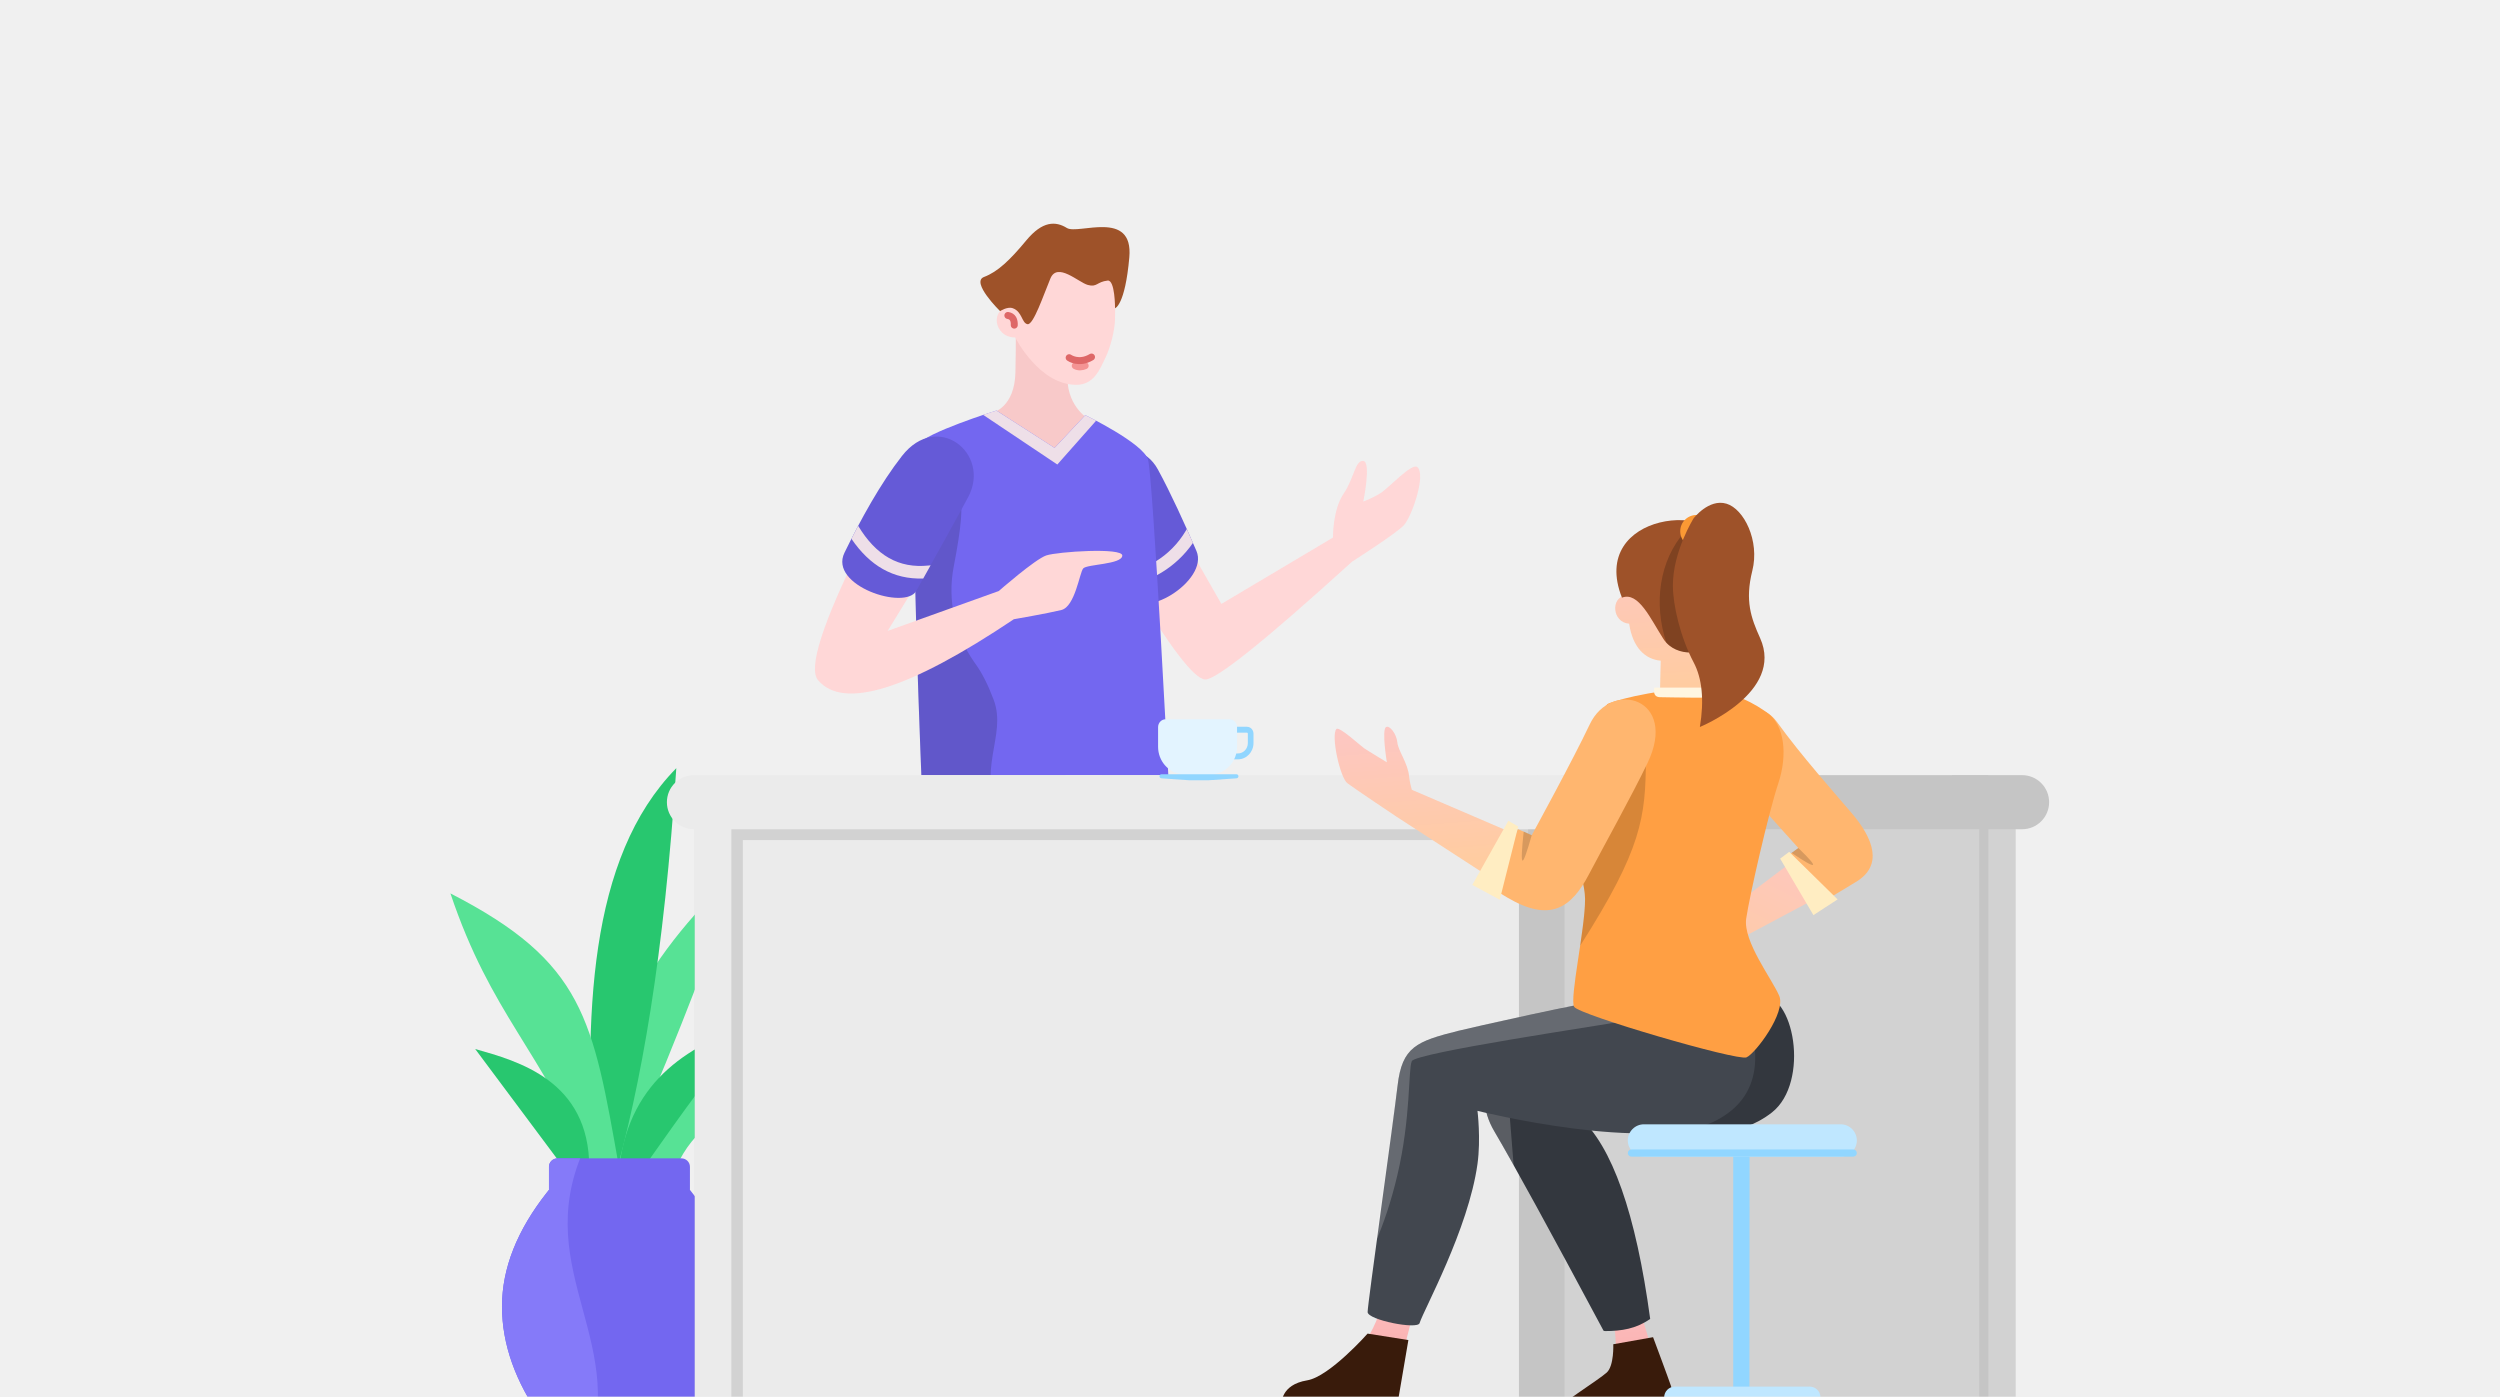
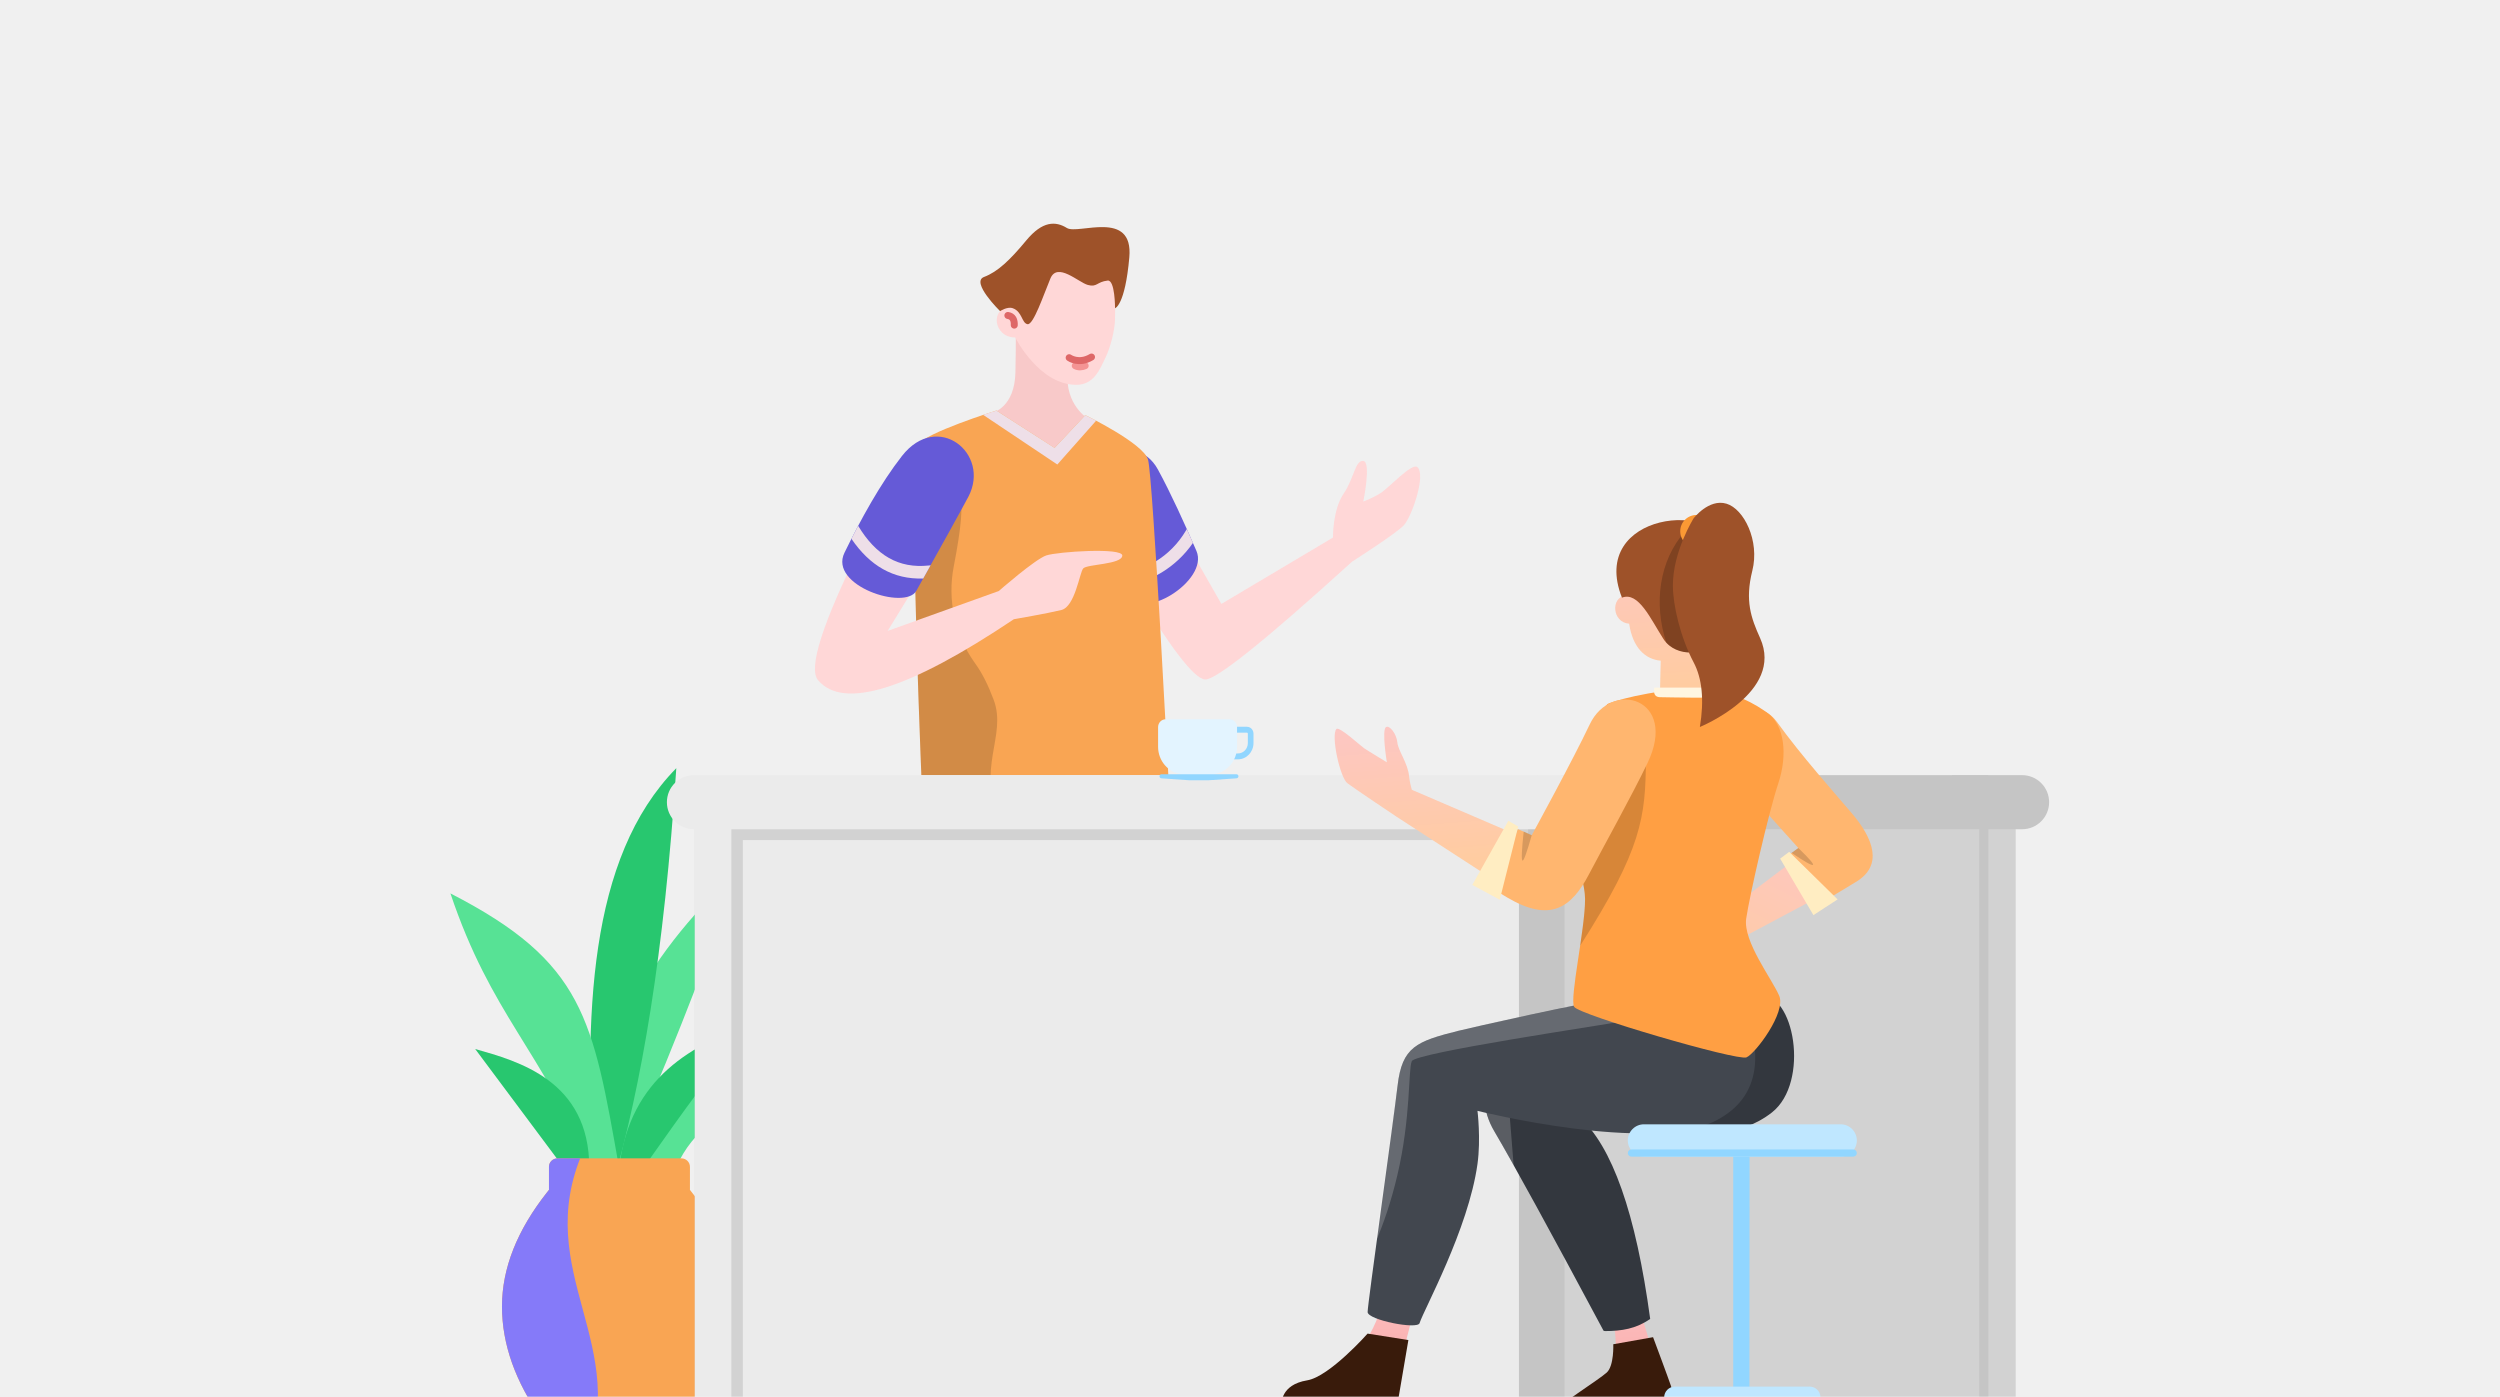
<svg xmlns="http://www.w3.org/2000/svg" xmlns:xlink="http://www.w3.org/1999/xlink" width="358px" height="200px" viewBox="0 0 358 200" version="1.1">
  <defs>
    <path d="M6,0 L352,0 C355.314,-6.08718376e-16 358,2.686 358,6 L358,200 L358,200 L0,200 L0,6 C-4.05812251e-16,2.686 2.686,6.08718376e-16 6,0 Z" id="path-1" />
    <path d="M7.952,0.064 L25.69,0.064 C26.366,0.064 26.914,0.603 26.914,1.268 L26.914,4.578 C31.399,10.144 33.642,15.71 33.642,21.277 C33.642,26.672 31.727,32.066 27.896,37.461 C27.668,37.784 27.293,37.976 26.894,37.976 L6.749,37.976 C6.349,37.976 5.975,37.784 5.746,37.461 C1.915,32.066 0,26.672 0,21.277 C0,15.815 2.159,10.354 6.477,4.893 L6.728,4.578 L6.728,1.268 C6.728,0.603 7.276,0.064 7.952,0.064 Z" id="path-3" />
    <linearGradient x1="37.551%" y1="102.348%" x2="37.551%" y2="13.407%" id="linearGradient-5">
      <stop stop-color="#752E73" offset="0%" />
      <stop stop-color="#222735" offset="100%" />
    </linearGradient>
    <linearGradient x1="49.141%" y1="69.518%" x2="51.897%" y2="4.78%" id="linearGradient-6">
      <stop stop-color="#752E73" offset="0%" />
      <stop stop-color="#222735" offset="100%" />
    </linearGradient>
    <linearGradient x1="46.146%" y1="-28.186%" x2="50%" y2="91.05%" id="linearGradient-7">
      <stop stop-color="#FDC6C6" offset="0%" />
      <stop stop-color="#FFCCA1" offset="100%" />
    </linearGradient>
    <linearGradient x1="46.571%" y1="-28.186%" x2="50%" y2="91.05%" id="linearGradient-8">
      <stop stop-color="#FDC6C6" offset="0%" />
      <stop stop-color="#FAB2B2" offset="100%" />
    </linearGradient>
    <linearGradient x1="45.662%" y1="-28.186%" x2="50%" y2="91.05%" id="linearGradient-9">
      <stop stop-color="#FDC6C6" offset="0%" />
      <stop stop-color="#FAB2B2" offset="100%" />
    </linearGradient>
    <linearGradient x1="44.189%" y1="-28.186%" x2="50%" y2="91.05%" id="linearGradient-10">
      <stop stop-color="#FDC6C6" offset="0%" />
      <stop stop-color="#FFCCA1" offset="100%" />
    </linearGradient>
    <linearGradient x1="42.314%" y1="-8.513%" x2="50%" y2="80.721%" id="linearGradient-11">
      <stop stop-color="#FDC6C6" offset="0%" />
      <stop stop-color="#FFCCA1" offset="100%" />
    </linearGradient>
  </defs>
  <g id="📝-Pages-New" stroke="none" stroke-width="1" fill="none" fill-rule="evenodd">
    <g id="Knowledge-Base" transform="translate(-670, -445)">
      <g id="Illustration" transform="translate(670, 445)">
        <mask id="mask-2" fill="white">
          <use xlink:href="#path-1" />
        </mask>
        <g id="Mask" />
        <g id="Coffe-Break" mask="url(#mask-2)">
          <g transform="translate(64, 32)">
            <g id="Group-79" transform="translate(0.5, 78)">
              <g id="Group-86">
                <path d="M23.979,58.234 C30.346,43.991 36.13,29.363 41.424,14.412 C29.228,25.78 19.744,39.63 21.095,58.234 L23.979,58.234 Z" id="Path-113" fill="#57E295" />
                <path d="M20.586,59.721 C19.079,35.435 19.718,12.88 32.347,0 C30.605,26.665 27.346,45.45 23.219,59.721 L20.586,59.721 Z" id="Rectangle" fill="#28C76F" />
                <path d="M20.007,57.192 C12.951,40.221 5.861,35.356 2.45563569e-14,17.935 C19.181,27.771 20.383,35.893 24.148,57.192 L20.007,57.192 Z" id="Path-112" fill="#57E295" />
                <path d="M16.209,57.192 L3.551,40.221 C9.665,41.944 19.883,44.735 19.883,57.192 L16.209,57.192 Z" id="Path-114" fill="#28C76F" />
                <path d="M28.048,57.192 L32.271,57.192 C34.954,51.651 38.735,47.837 47.884,52.461 C41.887,43.427 29.583,40.694 28.048,57.192 Z" id="Path-116" fill="#57E295" />
                <path d="M24.164,57.192 L27.675,57.192 C34.12,48.078 36.891,44.106 43.56,36.323 C34.774,39.62 25.756,44.106 24.164,57.192 Z" id="Path-117" fill="#28C76F" />
              </g>
              <g id="Group-85" transform="translate(7.384615, 55.8125)">
                <mask id="mask-4" fill="white">
                  <use xlink:href="#path-3" />
                </mask>
-                 <use id="Rectangle" fill="#7367F0" xlink:href="#path-3" />
+                 <use id="Rectangle" fill="#f9a553" xlink:href="#path-3" />
                <path d="M-4.282,-0.978 L11.622,-0.978 C4.008,16.458 19.027,26.784 11.622,44.155 L-4.282,44.155 L-4.282,-0.978 Z" id="Rectangle" fill="#857AF9" mask="url(#mask-4)" />
              </g>
            </g>
            <g id="Men4.4" transform="translate(52.5, 0)">
              <g id="LArm" transform="translate(39.53239, 32.45842)">
                <path d="M34.851,12.517 C34.851,12.517 34.789,8.585 36.36,6.26 C37.931,3.936 37.993,1.467 39.182,1.548 C40.371,1.628 39.193,7.367 39.193,7.367 C39.193,7.367 40.702,6.797 41.785,6.075 C42.869,5.353 46.155,1.794 46.923,2.424 C48.225,3.499 46.128,9.561 44.985,10.773 C43.84,11.985 37.58,15.972 37.58,15.972 C25.106,27.306 18.09,32.93 16.529,32.844 C14.969,32.757 11.469,28.182 6.03,19.117 L14.5,14.377 L18.87,22.02 L34.851,12.517 Z" id="Path" fill="#FFD7D7" />
                <path d="M0.935,10.367 C2.142,13.139 3.819,17 5.459,20.65 C7.31,24.768 17.13,18.686 15.299,14.44 C13.653,10.622 11.607,6.113 9.772,2.758 C6.415,-3.373 -2.972,1.401 0.935,10.367 Z" id="Path" fill="#655AD7" />
                <path d="M13.919,11.298 C14.22,11.969 14.514,12.635 14.799,13.286 C12.351,16.831 8.664,18.914 4.941,19.493 L4.179,17.779 L4.179,17.779 C7.749,17.375 11.548,15.338 13.795,11.513 L13.919,11.298 Z" id="Path" fill="#EEDFE8" />
              </g>
              <g id="Head" transform="translate(23.19555, 0)">
                <path d="M2.51,27.061 C2.51,27.061 5.606,26.341 5.713,21.317 C5.821,16.293 5.745,14.579 5.745,14.579 L13.084,14.457 C13.084,14.457 13.158,20.056 13.159,22.081 C13.162,26.49 16.468,28.196 16.468,28.196 C16.468,28.196 16.193,32.501 10.015,32.845 C5.191,33.115 2.51,27.061 2.51,27.061 Z" id="Path" fill="#F8C9C9" />
                <g id="Head1" transform="translate(0.3051, 0)">
                  <path d="M4.766,12.039 C1.725,11.923 2.221,16.333 5.381,16.327 C5.381,16.327 8.776,23.09 14.107,23.107 C16.675,23.116 17.514,20.85 18.284,19.26 C19.054,17.669 19.619,15.29 19.666,13.833 C19.716,12.28 19.722,7.177 19.722,7.177 L11.847,3.567 L4.648,7.171 L4.766,12.039 Z" id="Path" fill="#FFD7D7" />
                  <path d="M13.974,20.446 C14.454,20.645 14.987,20.527 15.385,20.297" id="Path" stroke="#F49494" stroke-linecap="round" transform="translate(14.67981, 20.42227) rotate(6) translate(-14.67981, -20.42227) " />
                  <path d="M0.912,7.661 C2.867,6.926 4.621,5.252 6.956,2.433 C9.29,-0.385 11.171,-0.348 12.78,0.649 C14.389,1.646 22.331,-2.081 21.718,4.851 C21.104,11.789 19.672,12.135 19.672,12.135 C19.672,12.135 19.686,8.054 18.616,8.177 C17.039,8.358 17.109,9.172 15.774,8.804 C14.439,8.436 11.416,5.487 10.42,7.871 C9.425,10.254 7.984,14.567 7.142,14.423 C6.3,14.274 6.394,12.615 5.024,12.135 C4.25,11.864 3.212,12.553 3.212,12.553 C3.212,12.553 -1.044,8.392 0.912,7.661 Z" id="Path" fill="#9E5229" />
                  <path d="M13.166,18.804 C13.166,18.804 14.24,20.132 16.281,19.541" id="Path" stroke="#DE6767" stroke-linecap="round" transform="translate(14.72367, 19.24829) rotate(-15) translate(-14.72367, -19.24829) " />
                  <path d="M5.072,14.632 C5.262,13.95 5.176,13.354 4.492,13.08" id="Path-8" stroke="#DE6767" stroke-linecap="round" transform="translate(4.82592, 13.85597) rotate(-13) translate(-4.82592, -13.85597) " />
                </g>
              </g>
              <g id="LLeg" transform="translate(27.37547, 68.80551)">
                <path d="M0,0 C0,0 5.19,56.278 5.351,60.191 C5.513,64.103 3.685,70.854 3.72,78.172 C3.756,85.49 3.745,102.601 4.388,109.221 C4.803,113.501 15.14,113.033 15.837,109.46 C16.972,103.636 20.649,64.913 20.7,57.924 C20.752,50.935 21.193,0.673 21.193,0.673 L0,0 Z" id="Path" fill="url(#linearGradient-5)" />
                <path d="M8.253,61.942 L8.265,62.082 C8.438,64.467 6.933,72.317 3.751,85.63 L3.72,78.172 L3.72,78.172 C3.685,70.985 5.448,64.344 5.358,60.403 L5.351,60.191 C5.297,58.872 4.672,51.607 3.866,42.552 L4.242,43.878 C6.449,51.733 7.786,57.755 8.253,61.942 Z" id="Path" fill-opacity="0.192" fill="#FFFFFF" />
                <ellipse id="Oval" fill-opacity="0.192" fill="#FFFFFF" transform="translate(17.34076, 60.86724) rotate(3) translate(-17.34076, -60.86724) " cx="17.341" cy="60.867" rx="2.549" ry="4.328" />
              </g>
              <g id="RLeg" transform="translate(7.802445, 68.52333)">
                <path d="M10.037,0.739 C10.037,0.739 6.427,39.354 6.476,46.749 C6.525,54.144 7.587,57.391 6.075,62.696 C4.564,68.001 3.182,103.97 3.274,108.797 C3.365,113.548 14.102,113.271 14.453,110.012 C15.125,103.778 21.595,66.25 22.372,59.968 C23.148,53.686 32.747,0.206 32.747,0.206 L10.037,0.739 Z" id="Path" fill="url(#linearGradient-6)" />
                <path d="M13.057,26.948 L12.375,29.399 C10.378,36.632 8.535,44.281 9.018,55.208 L9.041,55.707 C9.16,58.074 7.644,71.811 4.492,96.918 L4.192,98.682 C3.883,100.482 3.608,102.018 3.367,103.289 L3.435,101.066 C3.837,88.792 4.918,66.758 6.075,62.696 C7.587,57.391 6.525,54.144 6.476,46.749 C6.441,41.573 8.2,21.098 9.259,9.28 L10.037,0.739 L14.756,0.629 L14.768,1.944 C14.851,14.085 14.281,22.42 13.057,26.948 L13.057,26.948 Z" id="Path" fill-opacity="0.192" fill="#FFFFFF" />
                <ellipse id="Oval" fill-opacity="0.192" fill="#FFFFFF" transform="translate(18.20958, 60.51244) rotate(5) translate(-18.20958, -60.51244) " cx="18.21" cy="60.512" rx="2.913" ry="4.689" />
              </g>
              <g id="Body" transform="translate(14.0444, 26.79107)">
-                 <path d="M24.867,0.656 C24.867,0.656 33.142,4.662 33.85,7.012 C34.559,9.361 36.932,55.454 36.932,55.454 C25.256,60.793 13.47,61.259 1.561,56.369 C1.561,56.369 -0.547,7.123 0.819,4.948 C1.923,3.186 12.145,0 12.145,0 L20.468,5.345 L24.867,0.656 Z" id="Path" fill="#7367F0" />
+                 <path d="M24.867,0.656 C24.867,0.656 33.142,4.662 33.85,7.012 C34.559,9.361 36.932,55.454 36.932,55.454 C25.256,60.793 13.47,61.259 1.561,56.369 C1.561,56.369 -0.547,7.123 0.819,4.948 C1.923,3.186 12.145,0 12.145,0 L20.468,5.345 L24.867,0.656 Z" id="Path" fill="#f9a553" />
                <path d="M6.863,12.489 C7.399,13.435 7.123,16.711 6.033,22.319 C5.105,27.097 6.166,32.039 8.968,36.026 L9.125,36.246 C10.073,37.553 10.946,39.272 11.745,41.406 C13.723,46.685 9.103,51.078 12.743,59.405 C9.028,58.912 5.3,57.904 1.561,56.369 L1.338,50.873 C0.944,40.74 0.181,19.275 0.396,9.682 L0.88,9.772 C4.205,10.414 6.199,11.319 6.863,12.489 Z" id="Path" fill-opacity="0.16" fill="#000000" />
                <path d="M12.145,0 L20.468,5.345 L24.867,0.656 L25.496,0.97 C25.747,1.098 26.063,1.261 26.423,1.451 L20.865,7.728 L10.237,0.613 L11.034,0.35 C11.713,0.129 12.145,0 12.145,0 Z" id="Path" fill="#EEDFE8" />
              </g>
              <g id="RArm" transform="translate(0, 30.39757)">
                <path d="M26.528,22.236 C26.528,22.236 31.739,17.668 33.335,17.138 C34.93,16.608 44.273,15.971 44.214,17.169 C44.147,18.452 39.129,18.379 38.609,19.01 C38.089,19.641 37.45,24.472 35.485,24.956 C33.523,25.441 28.683,26.276 28.683,26.276 C13.598,36.383 4.25,39.291 0.641,34.997 C-0.799,33.285 1.296,26.772 6.924,15.456 L18.268,15.456 L10.613,27.949 L26.528,22.236 Z" id="Path" fill="#FFD7D7" />
                <path d="M12.665,2.894 C9.631,6.768 6.759,11.971 4.426,16.76 C2.138,21.458 13.117,25.054 14.716,22.211 C17.367,17.495 21.535,9.961 22.184,8.71 C25.391,2.53 17.751,-3.601 12.665,2.894 Z" id="Path" fill="#655AD7" />
                <path d="M16.517,18.58 L16.764,18.551 L15.706,20.445 L15.706,20.445 C11.435,20.594 8.059,18.627 5.423,14.755 C5.737,14.138 6.058,13.518 6.387,12.898 C8.945,17.131 12.188,19.045 16.517,18.58 L16.517,18.58 Z" id="Path" fill="#EEDFE8" />
              </g>
            </g>
            <g id="Group-26" transform="translate(31, 79)">
              <g id="Group-25" transform="translate(4.5, 0)">
                <polygon id="Rectangle" fill="#91D6FF" points="53.09 2.583 61.811 2.583 61.811 78.571 53.09 78.571" />
                <polygon id="Rectangle" fill="#E3F4FF" points="53.09 -2.427296e-13 58.323 -2.427296e-13 58.323 78.571 53.09 78.571" />
                <polygon id="Rectangle" fill="#D2D2D2" points="2.39646776e-14 2.583 43.171 2.583 43.171 17.176 8.721 17.176 8.721 102.656 0 102.656" />
                <polygon id="Rectangle" fill="#EBEBEB" points="9.80718986e-14 2.583 5.233 2.583 5.233 102.656 8.81955466e-14 102.656" />
              </g>
              <g id="Group-25" transform="translate(0.5, 0)">
                <polygon id="Rectangle" fill="#D2D2D2" points="184.451 2.583 193.148 2.583 193.148 102.656 184.451 102.656" />
                <polygon id="Rectangle" fill="#C5C5C5" points="184.02 -2.427296e-13 189.238 -2.427296e-13 189.238 102.656 184.02 102.656" />
                <polygon id="Rectangle" fill="#D2D2D2" points="123.317 2.583 187.933 2.583 187.933 102.318 132.014 102.656 123.317 102.656" />
                <polygon id="Rectangle" fill="#EBEBEB" points="10.871 -1.91433929e-13 124.622 -2.75266377e-13 124.622 102.783 10.871 102.783" />
                <polygon id="Rectangle" fill="#C5C5C5" points="122.013 2.583 127.231 2.583 127.231 102.783 122.013 102.783" />
                <polygon id="Rectangle" fill="#C5C5C5" points="123.317 2.583 128.535 2.583 128.535 102.656 123.317 102.656" />
                <path d="M128.951,0 L194.06,0 C196.2,6.21655142e-15 197.934,1.734 197.934,3.874 C197.934,6.014 196.2,7.748 194.06,7.748 L128.951,7.748 C126.812,7.748 125.077,6.014 125.077,3.874 C125.077,1.734 126.812,3.93032193e-16 128.951,0 Z" id="Rectangle" fill="#C5C5C5" />
                <polygon id="Rectangle" fill="#D2D2D2" points="9.566 1.55 123.317 1.55 123.317 9.298 9.566 9.298" />
                <path d="M3.874,0 L129.009,0 C131.149,1.32702242e-14 132.883,1.734 132.883,3.874 C132.883,6.014 131.149,7.748 129.009,7.748 L3.874,7.748 C1.734,7.748 2.62021462e-16,6.014 0,3.874 C-2.62021462e-16,1.734 1.734,-5.10570166e-17 3.874,0 Z" id="Rectangle" fill="#EBEBEB" />
              </g>
            </g>
            <g id="Cup" transform="translate(108.5, 75.5) scale(-1, 1) translate(-108.5, -75.5) translate(101.5, 71)">
              <path d="M3.637,1.073 L0.942,1.073 C0.422,1.073 0,1.514 0,2.057 L0,3.406 C0,4.694 1,5.739 2.233,5.739 L3.637,5.739 C3.86,5.739 4.041,5.55 4.041,5.317 C4.041,5.084 3.86,4.895 3.637,4.895 L2.233,4.895 C1.446,4.895 0.808,4.228 0.808,3.406 L0.808,2.057 C0.808,1.98 0.868,1.917 0.942,1.917 L3.637,1.917 C3.86,1.917 4.041,1.728 4.041,1.495 C4.041,1.262 3.86,1.073 3.637,1.073 Z" id="Path" fill="#91D6FF" />
              <path d="M12.585,0 C13.18,0 13.662,0.504 13.662,1.125 L13.662,3.938 C13.662,5.962 12.199,7.63 10.317,7.85 L10.316,8.438 L5.602,8.438 L5.602,7.838 C3.767,7.572 2.354,5.927 2.354,3.938 L2.354,1.125 C2.354,0.504 2.837,0 3.431,0 L12.585,0 Z" id="Path" fill="#E3F4FF" />
              <path d="M2.435,7.875 L13.18,7.875 C13.336,7.875 13.462,8.001 13.462,8.156 C13.462,8.315 13.339,8.446 13.181,8.457 L9.237,8.731 L9.237,8.731 L6.41,8.731 L2.434,8.457 C2.276,8.446 2.154,8.315 2.154,8.156 C2.154,8.001 2.28,7.875 2.435,7.875 Z" id="Rectangle" fill="#91D6FF" />
            </g>
            <g id="Wom3.8" transform="translate(118.5, 40)">
              <g id="RArm" transform="translate(54.04724, 29.00508)">
                <path d="M10.009,31.176 C10.009,31.176 4.468,36.149 4.85,36.691 C5.233,37.237 8.08,35.784 8.08,35.784 C8.08,35.784 4.75,41.974 5.521,42.398 C6.292,42.823 10.067,41.699 11.176,40.402 C12.286,39.105 13.805,33.282 13.805,33.282 L20.99,22.247 L15.134,19.669 L10.009,31.176 Z" id="Path" fill="url(#linearGradient-7)" transform="translate(12.91097, 31.07939) rotate(28.86647) translate(-12.91097, -31.07939) " />
                <path d="M10.257,8.268 C12.687,11.267 20.972,20.429 20.972,20.429 C20.972,20.429 20.427,20.835 19.336,21.647 L24.655,28.051 C26.919,26.674 28.428,25.761 29.181,25.314 C33.214,22.917 31.671,19.048 28.687,15.518 C26.396,12.806 21.414,7.25 17.908,2.373 C14.421,-2.48 5.542,2.448 10.257,8.268 Z" id="Path" fill="#FFB66F" />
                <path d="M20.972,20.429 C22.527,21.927 23.223,22.735 23.062,22.851 C22.9,22.967 21.882,22.39 20.009,21.12 L20.972,20.429 Z" id="Path-15" fill-opacity="0.16" fill="#000000" />
                <polygon id="Path-76" fill="#FFEDC2" points="19.666 20.977 26.598 27.789 23.132 30.041 18.37 21.949" />
              </g>
              <g id="LLeg" transform="translate(52.23785, 101.9409) scale(-1, 1) translate(-52.23785, -101.9409) translate(29.73785, 70.4409)">
                <path d="M24.653,41.222 L28.375,53.311 L22.119,53.594 C22.119,53.594 23.001,49.459 21.742,45.583 C20.732,42.471 19.908,40.918 19.908,40.918 L24.653,41.222 Z" id="Path" fill="url(#linearGradient-8)" transform="translate(24.14153, 47.25597) scale(-1, 1) translate(-24.14153, -47.25597) " />
                <path d="M26.571,50.085 C26.571,50.085 26.226,53.146 27.221,54.191 C28.217,55.235 33.607,59.211 34.029,59.966 C34.451,60.72 33.696,61.553 33.696,61.553 C33.696,61.553 27.874,62.061 25.255,60.466 C23.365,59.314 22.022,58.387 22.022,58.387 L21.311,59.905 L18.198,59.229 C18.198,59.229 17.402,56.687 17.905,55.485 C18.407,54.282 20.958,48.681 20.958,48.681 C20.958,48.681 22.829,49.149 26.571,50.085 Z" id="Path" fill="#391B0B" transform="translate(25.94766, 55.1555) rotate(-4) translate(-25.94766, -55.1555) " />
                <path d="M5.425,0.016 C10.131,0.479 33.311,6.045 38.084,7.034 C42.856,8.022 46.891,13.371 43.252,19.564 C40.527,24.198 35.312,33.717 27.609,48.121 C27.537,48.138 27.468,48.169 27.395,48.169 C25.045,48.169 22.949,47.845 20.932,46.427 C22.976,31.324 26.377,21.668 31.136,17.459 C31.136,17.459 12.703,24.142 3.484,16.851 C-1.954,12.55 0.239,-0.494 5.425,0.016 Z" id="Path" fill="#33373E" />
                <path d="M43.252,19.564 C42.513,20.821 41.563,22.495 40.487,24.422 L41.723,8.776 C44.5,11.041 45.886,15.081 43.252,19.564 Z" id="Combined-Shape" fill-opacity="0.192" fill="#FFFFFF" />
              </g>
              <g id="RLeg" transform="translate(34.54793, 100.3871) scale(-1, 1) translate(-34.54793, -100.3871) translate(0.047934, 68.88706)">
                <path d="M53.429,41.881 C53.429,41.881 51.356,51.101 48.658,52.088 C47.619,52.468 55.068,53.553 55.068,53.553 L57.327,44.707 L53.429,41.881 Z" id="Path" fill="url(#linearGradient-9)" transform="translate(52.94289, 47.71694) scale(-1, 1) translate(-52.94289, -47.71694) " />
                <path d="M50.697,49.644 L50.834,61.353 L54.286,61.355 L54.316,58.47 C54.316,58.47 55.405,61.16 57.069,61.315 C58.738,61.47 67.196,61.535 67.196,61.535 C67.196,61.535 67.814,58.833 64.113,57.608 C61.034,56.589 56.609,49.643 56.609,49.643 L50.697,49.644 Z" id="Path" fill="#391B0B" transform="translate(58.96594, 55.58881) rotate(-9) translate(-58.96594, -55.58881) " />
                <path d="M3.051,0.091 C-1.524,9.765 -0.597,16.263 5.832,19.585 C15.158,24.403 39.972,18.186 39.972,18.186 C39.972,18.186 39.473,22.208 39.972,25.795 C41.275,35.163 47.682,46.689 48.265,48.588 C48.559,49.545 55.705,48.131 55.705,46.997 C55.705,45.862 52.059,20.041 51.41,14.541 C50.764,9.041 48.726,8.242 42.773,6.739 C41.406,6.393 23.68,2.369 22.199,2.486 C13.712,3.158 7.329,2.36 3.051,0.091 Z" id="Path" fill="#42474F" />
                <path d="M22.199,2.486 C23.68,2.369 41.406,6.393 42.773,6.739 L43.75,6.989 C48.828,8.315 50.71,9.305 51.364,14.173 L51.54,15.571 C52.076,19.65 53.524,29.241 54.67,37.226 C53.377,34.291 52.307,31.035 51.46,27.457 C49.486,19.118 49.908,12.27 49.378,11.071 C48.847,9.872 22.919,6.044 18.463,5.254 C16.524,4.91 15.43,4.057 15.181,2.695 C17.335,2.756 19.674,2.686 22.199,2.486 Z" id="Path" fill-opacity="0.192" fill="#FFFFFF" />
              </g>
              <g id="Head" transform="translate(48.72965, 1.744522)">
                <path d="M1.48,11.573 C-0.558,11.796 -0.413,15.383 2.067,15.57 C2.574,19.027 4.382,20.675 6.586,20.865 L6.463,26.095 L16.213,26.089 C16.213,26.089 13.467,22.395 13.604,17.337 C13.741,12.279 13.512,7.528 13.512,7.528 L0.885,7.755 L1.48,11.573 Z" id="Path" fill="url(#linearGradient-10)" />
                <path d="M16.433,11.841 C14.06,10.902 12.307,14.947 10.491,17.759 C8.675,20.571 3.971,20.093 3.323,17.759 C0.868,12.647 -1.247,5.697 1.617,5.126 C2.02,-2.262 21.334,-0.518 16.433,11.841 Z" id="Path" fill="#9E5229" transform="translate(8.734338, 10.21501) scale(-1, 1) translate(-8.734338, -10.21501) " />
                <path d="M14.432,2.329 C15.26,3.033 15.788,3.967 15.852,5.126 C18.716,5.697 16.601,12.647 14.146,17.759 C13.543,19.93 9.433,20.495 7.4,18.302 C5.546,12.74 6.338,6.521 10.087,2.331 L10.087,2.331 Z" id="Combined-Shape" fill-opacity="0.199" fill="#000000" />
                <ellipse id="Oval" fill="#FB9934" cx="11.706" cy="2.331" rx="2.328" ry="2.331" />
              </g>
              <g id="Body" transform="translate(41.63287, 26.17953)">
                <path d="M25.254,2.673 C27.429,5.872 31.054,16.731 31.26,19.174 C31.492,21.992 28.475,26.481 28.425,30.56 C28.381,34.64 30.675,44.852 29.986,45.999 C29.302,47.147 6.588,53.781 5.309,53.236 C4.029,52.69 -0.388,46.811 0.621,44.422 C1.636,42.032 5.829,36.612 5.349,33.357 C4.875,30.101 2.12,18.085 0.752,13.995 C-0.61,9.905 -0.156,5.611 2.387,3.852 C3.645,2.981 7.002,0.507 12.98,0.518 C18.959,0.53 25.086,2.425 25.254,2.673 Z" id="Path" fill="#FF9F43" transform="translate(15.63632, 26.89262) scale(-1, 1) translate(-15.63632, -26.89262) " />
                <path d="M1.142,16.551 L11.565,9.041 L11.562,10.414 C11.524,18.883 10.992,23.37 2.145,37.251 L2.35,35.837 C2.638,33.783 2.862,31.86 2.848,30.56 C2.816,27.986 1.604,25.25 0.771,22.872 L1.142,16.551 Z" id="Path" fill-opacity="0.16" fill="#000000" />
                <path d="M12.769,0.284 C12.601,1.201 12.884,1.66 13.618,1.66 C14.72,1.66 22.107,1.904 23.108,1.469 C23.775,1.179 24.008,0.784 23.808,0.284 L12.769,0.284 Z" id="Path-68" fill="#FFF6E1" />
              </g>
              <g id="LArm" transform="translate(8.527888, 27.96918)">
                <path d="M9.009,17.018 C9.009,17.018 2.984,12.995 1.919,12.187 C0.858,11.382 -0.475,5.28 0.351,4.424 C0.75,4.01 3.764,6.797 4.302,7.17 C4.836,7.54 7.57,9.187 7.57,9.187 C7.57,9.187 6.796,4.517 7.462,4.14 C7.955,3.866 8.94,5.068 9.072,6.338 C9.204,7.609 10.574,9.266 10.751,11.194 C10.831,12.036 11.142,13.127 11.142,13.127 L27.861,20.311 L26.112,28.122 L9.009,17.018 Z" id="Path" fill="url(#linearGradient-11)" />
                <path d="M44.895,9.302 C42.586,14.101 38.665,21.117 36.511,25.231 C33.962,30.098 30.925,32.161 24.799,28.549 C24.321,28.267 23.566,27.812 22.532,27.184 L26.324,18.759 C27.651,19.346 28.315,19.639 28.315,19.639 C28.315,19.639 34.181,8.921 36.617,3.775 C39.716,-2.766 49.364,0.016 44.895,9.302 Z" id="Path" fill="#FFB66F" />
                <path d="M28.315,19.639 C27.6,22.159 27.158,23.368 26.989,23.269 C26.82,23.169 26.879,21.779 27.167,19.098 L28.315,19.639 Z" id="Path" fill-opacity="0.16" fill="#000000" />
                <polygon id="Path-75" fill="#FFEDC2" points="26.378 18.387 23.736 28.875 19.806 26.749 24.963 17.57" />
              </g>
              <path d="M67.21,2.22 C67.21,2.22 65.032,-0.621 62.517,0.125 C60.002,0.87 57.726,5.439 58.807,9.733 C59.882,14.028 58.995,16.478 57.691,19.373 C54.188,27.159 66.316,32.103 66.316,32.103 C65.685,28.257 65.983,25.172 67.21,22.85 C69.105,19.262 70.182,14.66 70.182,11.845 C70.182,6.948 67.21,2.22 67.21,2.22 Z" id="Path" fill="#9E5229" transform="translate(63.619, 16.05167) scale(-1, 1) translate(-63.619, -16.05167) " />
            </g>
            <g id="Cafe-Table" transform="translate(166.5, 129)">
              <polygon id="Path" fill="#91D6FF" points="17.699 1.801 17.699 52.702 20.007 52.658 20.041 2.774" />
              <path d="M4.918,0 L33.082,0 C34.361,2.82248679e-15 35.397,1.037 35.397,2.316 C35.397,3.594 34.361,4.631 33.082,4.631 L4.918,4.631 C3.639,4.631 2.603,3.594 2.603,2.316 C2.603,1.037 3.639,2.34918014e-16 4.918,0 Z" id="Rectangle" fill="#BFE7FF" />
              <path d="M3.117,3.602 L34.883,3.602 C35.167,3.602 35.397,3.832 35.397,4.117 C35.397,4.401 35.167,4.631 34.883,4.631 L3.117,4.631 C2.833,4.631 2.603,4.401 2.603,4.117 C2.603,3.832 2.833,3.602 3.117,3.602 Z" id="Rectangle" fill="#91D6FF" />
              <path d="M9.352,37.563 L28.648,37.563 C29.501,37.563 30.192,38.254 30.192,39.107 C30.192,39.959 29.501,40.65 28.648,40.65 L9.352,40.65 C8.499,40.65 7.808,39.959 7.808,39.107 C7.808,38.254 8.499,37.563 9.352,37.563 Z" id="Rectangle" fill="#BFE7FF" />
            </g>
          </g>
        </g>
      </g>
    </g>
  </g>
</svg>
